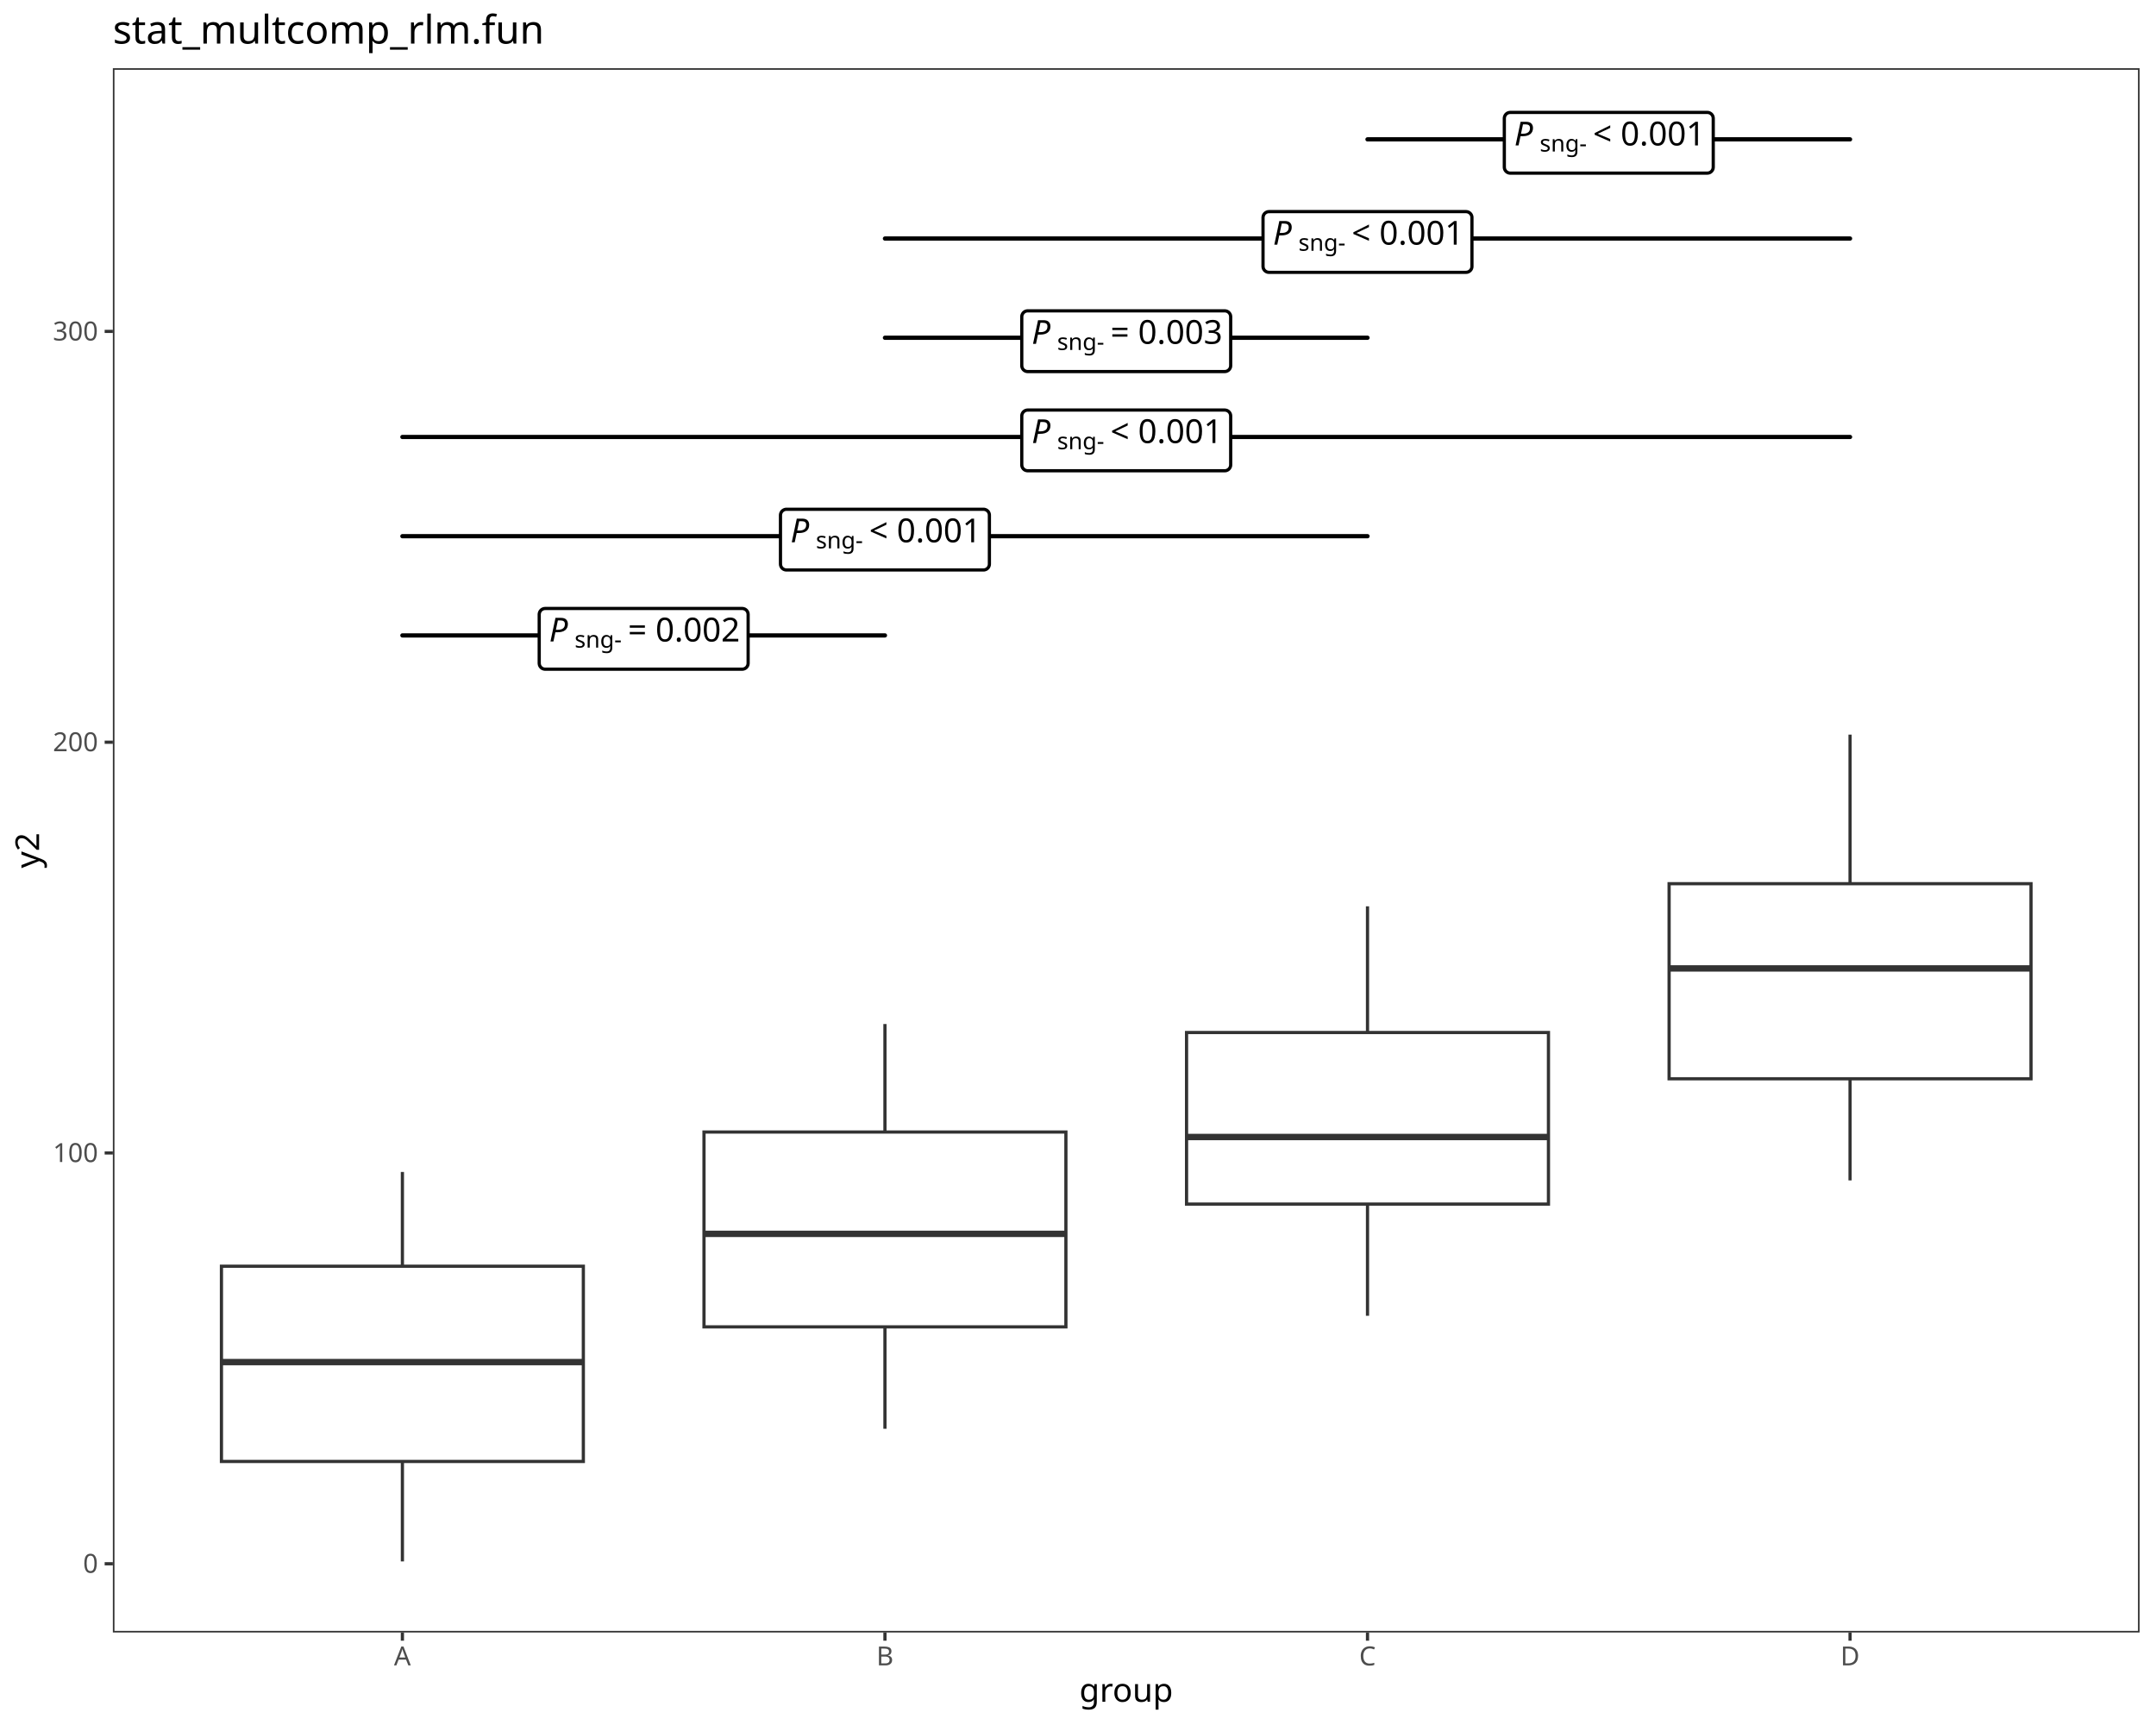
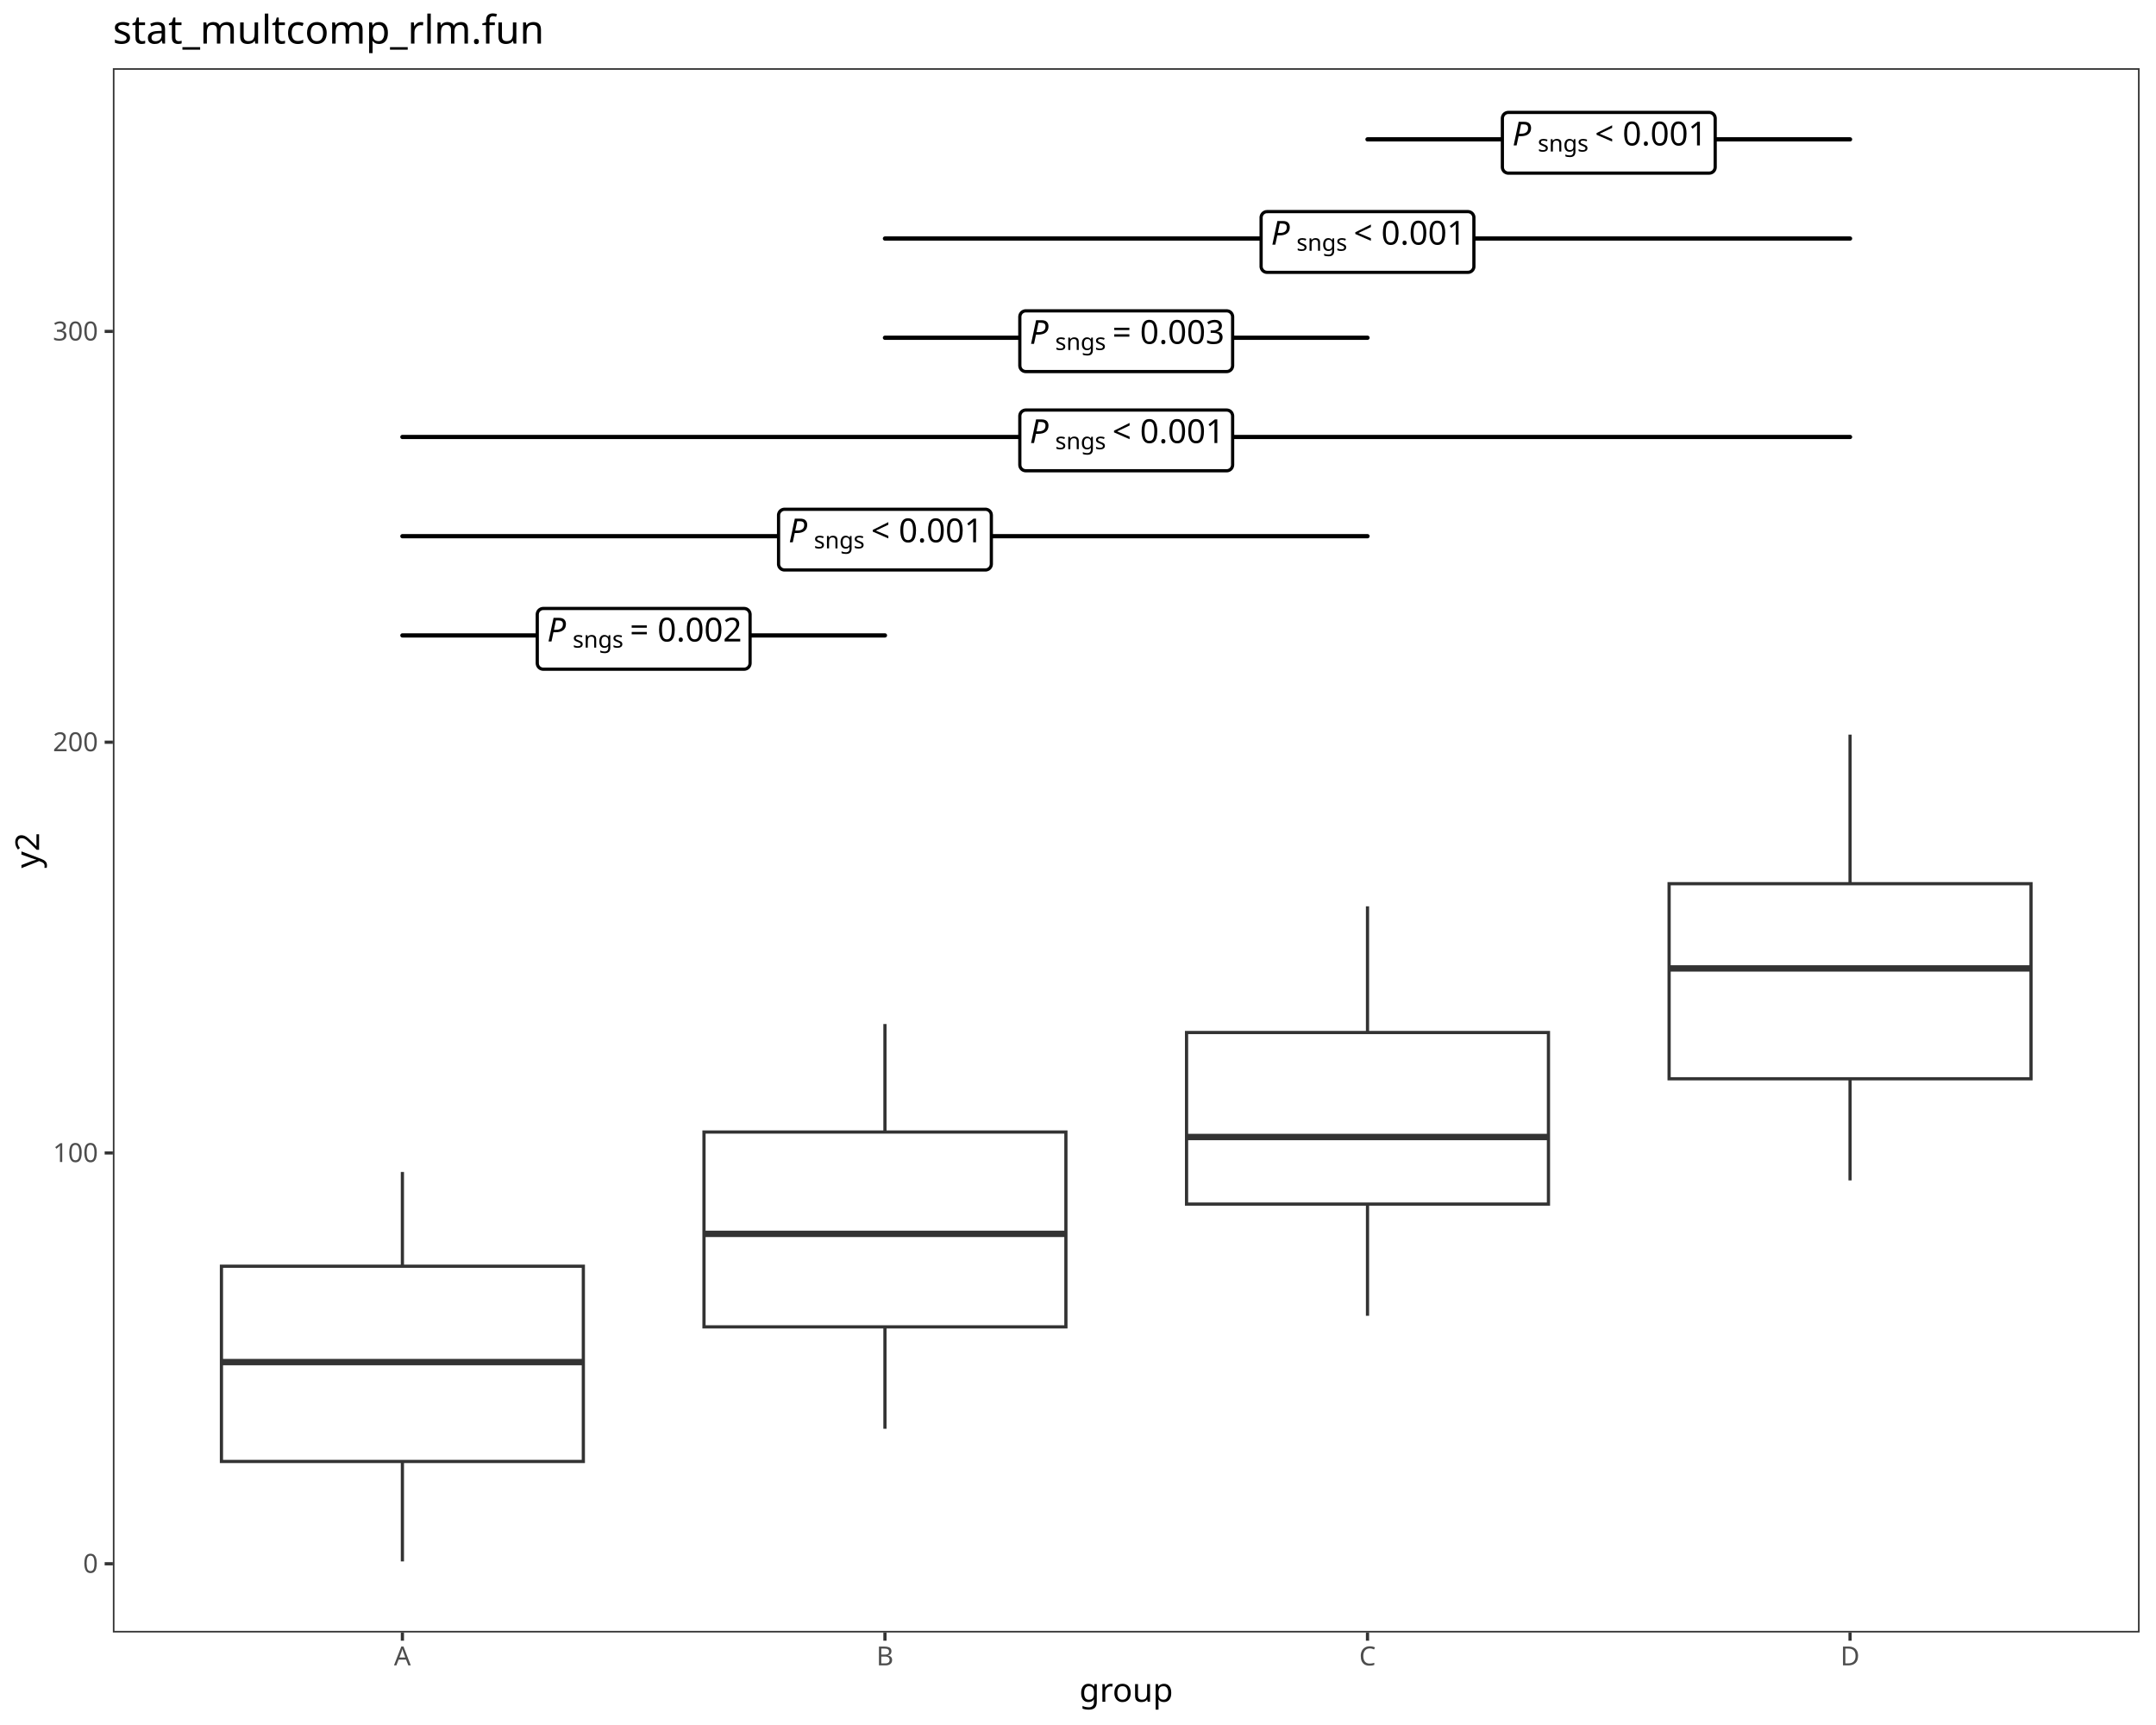
<svg xmlns="http://www.w3.org/2000/svg" class="svglite" data-engine-version="2.0" width="720.00pt" height="576.00pt" viewBox="0 0 720.00 576.00">
  <defs>
    <style type="text/css">
    .svglite line, .svglite polyline, .svglite polygon, .svglite path, .svglite rect, .svglite circle {
      fill: none;
      stroke: #000000;
      stroke-linecap: round;
      stroke-linejoin: round;
      stroke-miterlimit: 10.00;
    }
  </style>
  </defs>
  <rect width="100%" height="100%" style="stroke: none; fill: #FFFFFF;" />
  <defs>
    <clipPath id="cpMC4wMHw3MjAuMDB8MC4wMHw1NzYuMDA=">
      <rect x="0.00" y="0.00" width="720.00" height="576.00" />
    </clipPath>
  </defs>
  <g clip-path="url(#cpMC4wMHw3MjAuMDB8MC4wMHw1NzYuMDA=)">
    <rect x="0.00" y="0.00" width="720.00" height="576.00" style="stroke-width: 1.07; stroke: #FFFFFF; fill: #FFFFFF;" />
  </g>
  <defs>
    <clipPath id="cpMzcuNjl8NzE0LjUyfDIyLjc4fDU0NS4xMQ==">
      <rect x="37.69" y="22.78" width="676.83" height="522.33" />
    </clipPath>
  </defs>
  <g clip-path="url(#cpMzcuNjl8NzE0LjUyfDIyLjc4fDU0NS4xMQ==)">
    <rect x="37.69" y="22.78" width="676.83" height="522.33" style="stroke-width: 1.07; stroke: none; fill: #FFFFFF;" />
    <line x1="134.38" y1="422.81" x2="134.38" y2="391.33" style="stroke-width: 1.07; stroke: #333333; stroke-linecap: butt;" />
    <line x1="134.38" y1="488.00" x2="134.38" y2="521.37" style="stroke-width: 1.07; stroke: #333333; stroke-linecap: butt;" />
    <polygon points="73.95,422.81 73.95,488.00 194.81,488.00 194.81,422.81 73.95,422.81 " style="stroke-width: 1.07; stroke: #333333; stroke-linecap: butt; stroke-linejoin: miter; fill: #FFFFFF;" />
    <line x1="73.95" y1="454.82" x2="194.81" y2="454.82" style="stroke-width: 2.13; stroke: #333333; stroke-linecap: butt; stroke-linejoin: miter;" />
    <line x1="295.53" y1="378.00" x2="295.53" y2="341.94" style="stroke-width: 1.07; stroke: #333333; stroke-linecap: butt;" />
    <line x1="295.53" y1="443.06" x2="295.53" y2="477.08" style="stroke-width: 1.07; stroke: #333333; stroke-linecap: butt;" />
    <polygon points="235.10,378.00 235.10,443.06 355.96,443.06 355.96,378.00 235.10,378.00 " style="stroke-width: 1.07; stroke: #333333; stroke-linecap: butt; stroke-linejoin: miter; fill: #FFFFFF;" />
    <line x1="235.10" y1="412.00" x2="355.96" y2="412.00" style="stroke-width: 2.13; stroke: #333333; stroke-linecap: butt; stroke-linejoin: miter;" />
    <line x1="456.68" y1="344.77" x2="456.68" y2="302.63" style="stroke-width: 1.07; stroke: #333333; stroke-linecap: butt;" />
    <line x1="456.68" y1="402.06" x2="456.68" y2="439.35" style="stroke-width: 1.07; stroke: #333333; stroke-linecap: butt;" />
    <polygon points="396.25,344.77 396.25,402.06 517.11,402.06 517.11,344.77 396.25,344.77 " style="stroke-width: 1.07; stroke: #333333; stroke-linecap: butt; stroke-linejoin: miter; fill: #FFFFFF;" />
    <line x1="396.25" y1="379.66" x2="517.11" y2="379.66" style="stroke-width: 2.13; stroke: #333333; stroke-linecap: butt; stroke-linejoin: miter;" />
    <line x1="617.83" y1="295.08" x2="617.83" y2="245.30" style="stroke-width: 1.07; stroke: #333333; stroke-linecap: butt;" />
    <line x1="617.83" y1="360.22" x2="617.83" y2="394.15" style="stroke-width: 1.07; stroke: #333333; stroke-linecap: butt;" />
    <polygon points="557.40,295.08 557.40,360.22 678.26,360.22 678.26,295.08 557.40,295.08 " style="stroke-width: 1.07; stroke: #333333; stroke-linecap: butt; stroke-linejoin: miter; fill: #FFFFFF;" />
    <line x1="557.40" y1="323.37" x2="678.26" y2="323.37" style="stroke-width: 2.13; stroke: #333333; stroke-linecap: butt; stroke-linejoin: miter;" />
    <line x1="134.38" y1="212.17" x2="295.53" y2="212.17" style="stroke-width: 1.42;" />
-     <polygon points="182.06,223.45 247.85,223.45 247.77,223.45 248.09,223.44 248.40,223.37 248.70,223.26 248.98,223.10 249.23,222.90 249.44,222.66 249.61,222.39 249.74,222.09 249.81,221.78 249.84,221.46 249.84,221.46 249.84,205.17 249.84,205.17 249.81,204.85 249.74,204.54 249.61,204.24 249.44,203.97 249.23,203.73 248.98,203.53 248.70,203.37 248.40,203.26 248.09,203.19 247.85,203.18 182.06,203.18 182.30,203.19 181.98,203.18 181.66,203.22 181.35,203.31 181.06,203.45 180.80,203.63 180.57,203.85 180.38,204.10 180.23,204.39 180.13,204.69 180.08,205.01 180.07,205.17 180.07,221.46 180.08,221.30 180.08,221.62 180.13,221.94 180.23,222.24 180.38,222.53 180.57,222.78 180.80,223.00 181.06,223.19 181.35,223.32 181.66,223.41 181.98,223.45 " style="stroke-width: 1.07; fill: #FFFFFF;" />
-     <text x="183.38" y="214.20" style="font-size: 11.04px; font-style: italic; font-family: sans;" textLength="7.37px" lengthAdjust="spacingAndGlyphs">P</text>
-     <text x="191.89" y="216.24" style="font-size: 7.73px; font-family: sans;" textLength="15.04px" lengthAdjust="spacingAndGlyphs">sng-</text>
-     <text x="206.92" y="214.20" style="font-size: 11.04px; font-family: sans;" textLength="2.76px" lengthAdjust="spacingAndGlyphs"> </text>
-     <text x="209.69" y="214.20" style="font-size: 11.04px; font-family: sans;" textLength="6.45px" lengthAdjust="spacingAndGlyphs">=</text>
-     <text x="216.14" y="214.20" style="font-size: 11.04px; font-family: sans;" textLength="2.76px" lengthAdjust="spacingAndGlyphs"> </text>
-     <text x="218.90" y="214.20" style="font-size: 11.04px; font-family: sans;" textLength="27.63px" lengthAdjust="spacingAndGlyphs">0.002</text>
+     <polygon points="181.41,223.45 248.50,223.45 248.42,223.45 248.74,223.44 249.05,223.37 249.35,223.26 249.63,223.10 249.87,222.90 250.09,222.66 250.26,222.39 250.38,222.09 250.46,221.78 250.49,221.46 250.49,221.46 250.49,205.17 250.49,205.17 250.46,204.85 250.38,204.54 250.26,204.24 250.09,203.97 249.87,203.73 249.63,203.53 249.35,203.37 249.05,203.26 248.74,203.19 248.50,203.18 181.41,203.18 181.65,203.19 181.33,203.18 181.01,203.22 180.70,203.31 180.42,203.45 180.15,203.63 179.92,203.85 179.73,204.10 179.58,204.39 179.48,204.69 179.43,205.01 179.42,205.17 179.42,221.46 179.43,221.30 179.43,221.62 179.48,221.94 179.58,222.24 179.73,222.53 179.92,222.78 180.15,223.00 180.42,223.19 180.70,223.32 181.01,223.41 181.33,223.45 " style="stroke-width: 1.07; fill: #FFFFFF;" />
+     <text x="182.73" y="214.20" style="font-size: 11.04px; font-style: italic; font-family: sans;" textLength="7.37px" lengthAdjust="spacingAndGlyphs">P</text>
+     <text x="191.24" y="216.24" style="font-size: 7.73px; font-family: sans;" textLength="16.33px" lengthAdjust="spacingAndGlyphs">sngs</text>
+     <text x="207.57" y="214.20" style="font-size: 11.04px; font-family: sans;" textLength="2.76px" lengthAdjust="spacingAndGlyphs"> </text>
+     <text x="210.33" y="214.20" style="font-size: 11.04px; font-family: sans;" textLength="6.45px" lengthAdjust="spacingAndGlyphs">=</text>
+     <text x="216.78" y="214.20" style="font-size: 11.04px; font-family: sans;" textLength="2.76px" lengthAdjust="spacingAndGlyphs"> </text>
+     <text x="219.55" y="214.20" style="font-size: 11.04px; font-family: sans;" textLength="27.63px" lengthAdjust="spacingAndGlyphs">0.002</text>
    <line x1="134.38" y1="179.04" x2="456.68" y2="179.04" style="stroke-width: 1.42;" />
-     <polygon points="262.63,190.32 328.43,190.32 328.35,190.32 328.67,190.31 328.98,190.24 329.28,190.13 329.56,189.97 329.80,189.77 330.02,189.53 330.19,189.26 330.31,188.96 330.39,188.65 330.41,188.34 330.41,188.34 330.41,172.04 330.41,172.04 330.39,171.72 330.31,171.41 330.19,171.11 330.02,170.84 329.80,170.60 329.56,170.40 329.28,170.24 328.98,170.13 328.67,170.06 328.43,170.05 262.63,170.05 262.87,170.06 262.55,170.05 262.23,170.09 261.93,170.18 261.64,170.32 261.37,170.50 261.14,170.72 260.95,170.98 260.80,171.26 260.70,171.56 260.65,171.88 260.64,172.04 260.64,188.34 260.65,188.18 260.65,188.50 260.70,188.81 260.80,189.11 260.95,189.40 261.14,189.65 261.37,189.87 261.64,190.06 261.93,190.19 262.23,190.28 262.55,190.32 " style="stroke-width: 1.07; fill: #FFFFFF;" />
-     <text x="263.96" y="181.07" style="font-size: 11.04px; font-style: italic; font-family: sans;" textLength="7.37px" lengthAdjust="spacingAndGlyphs">P</text>
-     <text x="272.46" y="183.11" style="font-size: 7.73px; font-family: sans;" textLength="15.04px" lengthAdjust="spacingAndGlyphs">sng-</text>
-     <text x="287.50" y="181.07" style="font-size: 11.04px; font-family: sans;" textLength="2.76px" lengthAdjust="spacingAndGlyphs"> </text>
-     <text x="290.26" y="181.07" style="font-size: 11.04px; font-family: sans;" textLength="6.45px" lengthAdjust="spacingAndGlyphs">&lt;</text>
-     <text x="296.71" y="181.07" style="font-size: 11.04px; font-family: sans;" textLength="2.76px" lengthAdjust="spacingAndGlyphs"> </text>
-     <text x="299.47" y="181.07" style="font-size: 11.04px; font-family: sans;" textLength="27.63px" lengthAdjust="spacingAndGlyphs">0.001</text>
+     <polygon points="261.98,190.32 329.07,190.32 328.99,190.32 329.31,190.31 329.63,190.24 329.93,190.13 330.20,189.97 330.45,189.77 330.66,189.53 330.83,189.26 330.96,188.96 331.03,188.65 331.06,188.34 331.06,188.34 331.06,172.04 331.06,172.04 331.03,171.72 330.96,171.41 330.83,171.11 330.66,170.84 330.45,170.60 330.20,170.40 329.93,170.24 329.63,170.13 329.31,170.06 329.07,170.05 261.98,170.05 262.22,170.06 261.90,170.05 261.59,170.09 261.28,170.18 260.99,170.32 260.73,170.50 260.50,170.72 260.31,170.98 260.16,171.26 260.06,171.56 260.00,171.88 260.00,172.04 260.00,188.34 260.00,188.18 260.00,188.50 260.06,188.81 260.16,189.11 260.31,189.40 260.50,189.65 260.73,189.87 260.99,190.06 261.28,190.19 261.59,190.28 261.90,190.32 " style="stroke-width: 1.07; fill: #FFFFFF;" />
+     <text x="263.31" y="181.07" style="font-size: 11.04px; font-style: italic; font-family: sans;" textLength="7.37px" lengthAdjust="spacingAndGlyphs">P</text>
+     <text x="271.81" y="183.11" style="font-size: 7.73px; font-family: sans;" textLength="16.33px" lengthAdjust="spacingAndGlyphs">sngs</text>
+     <text x="288.15" y="181.07" style="font-size: 11.04px; font-family: sans;" textLength="2.76px" lengthAdjust="spacingAndGlyphs"> </text>
+     <text x="290.91" y="181.07" style="font-size: 11.04px; font-family: sans;" textLength="6.45px" lengthAdjust="spacingAndGlyphs">&lt;</text>
+     <text x="297.36" y="181.07" style="font-size: 11.04px; font-family: sans;" textLength="2.76px" lengthAdjust="spacingAndGlyphs"> </text>
+     <text x="300.12" y="181.07" style="font-size: 11.04px; font-family: sans;" textLength="27.63px" lengthAdjust="spacingAndGlyphs">0.001</text>
    <line x1="134.38" y1="145.91" x2="617.83" y2="145.91" style="stroke-width: 1.42;" />
-     <polygon points="343.21,157.19 409.00,157.19 408.92,157.19 409.24,157.18 409.55,157.12 409.85,157.00 410.13,156.84 410.38,156.64 410.59,156.40 410.76,156.13 410.89,155.84 410.96,155.53 410.99,155.21 410.99,155.21 410.99,138.91 410.99,138.91 410.96,138.59 410.89,138.28 410.76,137.99 410.59,137.71 410.38,137.48 410.13,137.27 409.85,137.11 409.55,137.00 409.24,136.94 409.00,136.92 343.21,136.92 343.45,136.94 343.13,136.92 342.81,136.96 342.50,137.05 342.21,137.19 341.95,137.37 341.72,137.59 341.53,137.85 341.38,138.13 341.28,138.43 341.23,138.75 341.22,138.91 341.22,155.21 341.23,155.05 341.23,155.37 341.28,155.68 341.38,155.99 341.53,156.27 341.72,156.52 341.95,156.75 342.21,156.93 342.50,157.06 342.81,157.15 343.13,157.19 " style="stroke-width: 1.07; fill: #FFFFFF;" />
-     <text x="344.53" y="147.94" style="font-size: 11.04px; font-style: italic; font-family: sans;" textLength="7.37px" lengthAdjust="spacingAndGlyphs">P</text>
-     <text x="353.04" y="149.99" style="font-size: 7.73px; font-family: sans;" textLength="15.04px" lengthAdjust="spacingAndGlyphs">sng-</text>
-     <text x="368.07" y="147.94" style="font-size: 11.04px; font-family: sans;" textLength="2.76px" lengthAdjust="spacingAndGlyphs"> </text>
-     <text x="370.84" y="147.94" style="font-size: 11.04px; font-family: sans;" textLength="6.45px" lengthAdjust="spacingAndGlyphs">&lt;</text>
-     <text x="377.29" y="147.94" style="font-size: 11.04px; font-family: sans;" textLength="2.76px" lengthAdjust="spacingAndGlyphs"> </text>
-     <text x="380.05" y="147.94" style="font-size: 11.04px; font-family: sans;" textLength="27.63px" lengthAdjust="spacingAndGlyphs">0.001</text>
+     <polygon points="342.56,157.19 409.65,157.19 409.57,157.19 409.89,157.18 410.20,157.12 410.50,157.00 410.78,156.84 411.03,156.64 411.24,156.40 411.41,156.13 411.53,155.84 411.61,155.53 411.64,155.21 411.64,155.21 411.64,138.91 411.64,138.91 411.61,138.59 411.53,138.28 411.41,137.99 411.24,137.71 411.03,137.48 410.78,137.27 410.50,137.11 410.20,137.00 409.89,136.94 409.65,136.92 342.56,136.92 342.80,136.94 342.48,136.92 342.16,136.96 341.86,137.05 341.57,137.19 341.30,137.37 341.07,137.59 340.88,137.85 340.73,138.13 340.63,138.43 340.58,138.75 340.57,138.91 340.57,155.21 340.58,155.05 340.58,155.37 340.63,155.68 340.73,155.99 340.88,156.27 341.07,156.52 341.30,156.75 341.57,156.93 341.86,157.06 342.16,157.15 342.48,157.19 " style="stroke-width: 1.07; fill: #FFFFFF;" />
+     <text x="343.88" y="147.94" style="font-size: 11.04px; font-style: italic; font-family: sans;" textLength="7.37px" lengthAdjust="spacingAndGlyphs">P</text>
+     <text x="352.39" y="149.99" style="font-size: 7.73px; font-family: sans;" textLength="16.33px" lengthAdjust="spacingAndGlyphs">sngs</text>
+     <text x="368.72" y="147.94" style="font-size: 11.04px; font-family: sans;" textLength="2.76px" lengthAdjust="spacingAndGlyphs"> </text>
+     <text x="371.48" y="147.94" style="font-size: 11.04px; font-family: sans;" textLength="6.45px" lengthAdjust="spacingAndGlyphs">&lt;</text>
+     <text x="377.93" y="147.94" style="font-size: 11.04px; font-family: sans;" textLength="2.76px" lengthAdjust="spacingAndGlyphs"> </text>
+     <text x="380.70" y="147.94" style="font-size: 11.04px; font-family: sans;" textLength="27.63px" lengthAdjust="spacingAndGlyphs">0.001</text>
    <line x1="295.53" y1="112.78" x2="456.68" y2="112.78" style="stroke-width: 1.42;" />
-     <polygon points="343.21,124.07 409.00,124.07 408.92,124.06 409.24,124.05 409.55,123.99 409.85,123.87 410.13,123.71 410.38,123.51 410.59,123.27 410.76,123.00 410.89,122.71 410.96,122.40 410.99,122.08 410.99,122.08 410.99,105.78 410.99,105.78 410.96,105.46 410.89,105.15 410.76,104.86 410.59,104.59 410.38,104.35 410.13,104.14 409.85,103.98 409.55,103.87 409.24,103.81 409.00,103.79 343.21,103.79 343.45,103.81 343.13,103.79 342.81,103.83 342.50,103.92 342.21,104.06 341.95,104.24 341.72,104.46 341.53,104.72 341.38,105.00 341.28,105.30 341.23,105.62 341.22,105.78 341.22,122.08 341.23,121.92 341.23,122.24 341.28,122.55 341.38,122.86 341.53,123.14 341.72,123.40 341.95,123.62 342.21,123.80 342.50,123.94 342.81,124.03 343.13,124.06 " style="stroke-width: 1.07; fill: #FFFFFF;" />
-     <text x="344.53" y="114.81" style="font-size: 11.04px; font-style: italic; font-family: sans;" textLength="7.37px" lengthAdjust="spacingAndGlyphs">P</text>
-     <text x="353.04" y="116.86" style="font-size: 7.73px; font-family: sans;" textLength="15.04px" lengthAdjust="spacingAndGlyphs">sng-</text>
-     <text x="368.07" y="114.81" style="font-size: 11.04px; font-family: sans;" textLength="2.76px" lengthAdjust="spacingAndGlyphs"> </text>
-     <text x="370.84" y="114.81" style="font-size: 11.04px; font-family: sans;" textLength="6.45px" lengthAdjust="spacingAndGlyphs">=</text>
-     <text x="377.29" y="114.81" style="font-size: 11.04px; font-family: sans;" textLength="2.76px" lengthAdjust="spacingAndGlyphs"> </text>
-     <text x="380.05" y="114.81" style="font-size: 11.04px; font-family: sans;" textLength="27.63px" lengthAdjust="spacingAndGlyphs">0.003</text>
+     <polygon points="342.56,124.07 409.65,124.07 409.57,124.06 409.89,124.05 410.20,123.99 410.50,123.87 410.78,123.71 411.03,123.51 411.24,123.27 411.41,123.00 411.53,122.71 411.61,122.40 411.64,122.08 411.64,122.08 411.64,105.78 411.64,105.78 411.61,105.46 411.53,105.15 411.41,104.86 411.24,104.59 411.03,104.35 410.78,104.14 410.50,103.98 410.20,103.87 409.89,103.81 409.65,103.79 342.56,103.79 342.80,103.81 342.48,103.79 342.16,103.83 341.86,103.92 341.57,104.06 341.30,104.24 341.07,104.46 340.88,104.72 340.73,105.00 340.63,105.30 340.58,105.62 340.57,105.78 340.57,122.08 340.58,121.92 340.58,122.24 340.63,122.55 340.73,122.86 340.88,123.14 341.07,123.40 341.30,123.62 341.57,123.80 341.86,123.94 342.16,124.03 342.48,124.06 " style="stroke-width: 1.07; fill: #FFFFFF;" />
+     <text x="343.88" y="114.81" style="font-size: 11.04px; font-style: italic; font-family: sans;" textLength="7.37px" lengthAdjust="spacingAndGlyphs">P</text>
+     <text x="352.39" y="116.86" style="font-size: 7.73px; font-family: sans;" textLength="16.33px" lengthAdjust="spacingAndGlyphs">sngs</text>
+     <text x="368.72" y="114.81" style="font-size: 11.04px; font-family: sans;" textLength="2.76px" lengthAdjust="spacingAndGlyphs"> </text>
+     <text x="371.48" y="114.81" style="font-size: 11.04px; font-family: sans;" textLength="6.45px" lengthAdjust="spacingAndGlyphs">=</text>
+     <text x="377.93" y="114.81" style="font-size: 11.04px; font-family: sans;" textLength="2.76px" lengthAdjust="spacingAndGlyphs"> </text>
+     <text x="380.70" y="114.81" style="font-size: 11.04px; font-family: sans;" textLength="27.63px" lengthAdjust="spacingAndGlyphs">0.003</text>
    <line x1="295.53" y1="79.65" x2="617.83" y2="79.65" style="stroke-width: 1.42;" />
-     <polygon points="423.78,90.94 489.58,90.94 489.50,90.93 489.82,90.92 490.13,90.86 490.43,90.74 490.71,90.58 490.95,90.38 491.17,90.14 491.34,89.87 491.46,89.58 491.54,89.27 491.56,88.95 491.56,88.95 491.56,72.65 491.56,72.65 491.54,72.33 491.46,72.02 491.34,71.73 491.17,71.46 490.95,71.22 490.71,71.02 490.43,70.86 490.13,70.74 489.82,70.68 489.58,70.66 423.78,70.66 424.02,70.68 423.70,70.67 423.38,70.70 423.08,70.79 422.79,70.93 422.53,71.11 422.29,71.33 422.10,71.59 421.95,71.87 421.85,72.18 421.80,72.49 421.79,72.65 421.79,88.95 421.80,88.79 421.80,89.11 421.85,89.42 421.95,89.73 422.10,90.01 422.29,90.27 422.53,90.49 422.79,90.67 423.08,90.81 423.38,90.90 423.70,90.93 " style="stroke-width: 1.07; fill: #FFFFFF;" />
-     <text x="425.11" y="81.69" style="font-size: 11.04px; font-style: italic; font-family: sans;" textLength="7.37px" lengthAdjust="spacingAndGlyphs">P</text>
-     <text x="433.61" y="83.73" style="font-size: 7.73px; font-family: sans;" textLength="15.04px" lengthAdjust="spacingAndGlyphs">sng-</text>
-     <text x="448.65" y="81.69" style="font-size: 11.04px; font-family: sans;" textLength="2.76px" lengthAdjust="spacingAndGlyphs"> </text>
-     <text x="451.41" y="81.69" style="font-size: 11.04px; font-family: sans;" textLength="6.45px" lengthAdjust="spacingAndGlyphs">&lt;</text>
-     <text x="457.86" y="81.69" style="font-size: 11.04px; font-family: sans;" textLength="2.76px" lengthAdjust="spacingAndGlyphs"> </text>
-     <text x="460.62" y="81.69" style="font-size: 11.04px; font-family: sans;" textLength="27.63px" lengthAdjust="spacingAndGlyphs">0.001</text>
+     <polygon points="423.14,90.94 490.22,90.94 490.14,90.93 490.46,90.92 490.78,90.86 491.08,90.74 491.35,90.58 491.60,90.38 491.81,90.14 491.98,89.87 492.11,89.58 492.19,89.27 492.21,88.95 492.21,88.95 492.21,72.65 492.21,72.65 492.19,72.33 492.11,72.02 491.98,71.73 491.81,71.46 491.60,71.22 491.35,71.02 491.08,70.86 490.78,70.74 490.46,70.68 490.22,70.66 423.14,70.66 423.37,70.68 423.06,70.67 422.74,70.70 422.43,70.79 422.14,70.93 421.88,71.11 421.65,71.33 421.46,71.59 421.31,71.87 421.21,72.18 421.15,72.49 421.15,72.65 421.15,88.95 421.15,88.79 421.15,89.11 421.21,89.42 421.31,89.73 421.46,90.01 421.65,90.27 421.88,90.49 422.14,90.67 422.43,90.81 422.74,90.90 423.06,90.93 " style="stroke-width: 1.07; fill: #FFFFFF;" />
+     <text x="424.46" y="81.69" style="font-size: 11.04px; font-style: italic; font-family: sans;" textLength="7.37px" lengthAdjust="spacingAndGlyphs">P</text>
+     <text x="432.97" y="83.73" style="font-size: 7.73px; font-family: sans;" textLength="16.33px" lengthAdjust="spacingAndGlyphs">sngs</text>
+     <text x="449.30" y="81.69" style="font-size: 11.04px; font-family: sans;" textLength="2.76px" lengthAdjust="spacingAndGlyphs"> </text>
+     <text x="452.06" y="81.69" style="font-size: 11.04px; font-family: sans;" textLength="6.45px" lengthAdjust="spacingAndGlyphs">&lt;</text>
+     <text x="458.51" y="81.69" style="font-size: 11.04px; font-family: sans;" textLength="2.76px" lengthAdjust="spacingAndGlyphs"> </text>
+     <text x="461.27" y="81.69" style="font-size: 11.04px; font-family: sans;" textLength="27.63px" lengthAdjust="spacingAndGlyphs">0.001</text>
    <line x1="456.68" y1="46.53" x2="617.83" y2="46.53" style="stroke-width: 1.42;" />
-     <polygon points="504.36,57.81 570.15,57.81 570.07,57.81 570.39,57.79 570.71,57.73 571.00,57.62 571.28,57.46 571.53,57.25 571.74,57.01 571.91,56.74 572.04,56.45 572.11,56.14 572.14,55.82 572.14,55.82 572.14,39.52 572.14,39.52 572.11,39.20 572.04,38.89 571.91,38.60 571.74,38.33 571.53,38.09 571.28,37.89 571.00,37.73 570.71,37.61 570.39,37.55 570.15,37.54 504.36,37.54 504.60,37.55 504.28,37.54 503.96,37.58 503.65,37.66 503.36,37.80 503.10,37.98 502.87,38.20 502.68,38.46 502.53,38.74 502.43,39.05 502.38,39.36 502.37,39.52 502.37,55.82 502.38,55.66 502.38,55.98 502.43,56.30 502.53,56.60 502.68,56.88 502.87,57.14 503.10,57.36 503.36,57.54 503.65,57.68 503.96,57.77 504.28,57.81 " style="stroke-width: 1.07; fill: #FFFFFF;" />
-     <text x="505.68" y="48.56" style="font-size: 11.04px; font-style: italic; font-family: sans;" textLength="7.37px" lengthAdjust="spacingAndGlyphs">P</text>
-     <text x="514.19" y="50.60" style="font-size: 7.73px; font-family: sans;" textLength="15.04px" lengthAdjust="spacingAndGlyphs">sng-</text>
-     <text x="529.22" y="48.56" style="font-size: 11.04px; font-family: sans;" textLength="2.76px" lengthAdjust="spacingAndGlyphs"> </text>
-     <text x="531.99" y="48.56" style="font-size: 11.04px; font-family: sans;" textLength="6.45px" lengthAdjust="spacingAndGlyphs">&lt;</text>
-     <text x="538.44" y="48.56" style="font-size: 11.04px; font-family: sans;" textLength="2.76px" lengthAdjust="spacingAndGlyphs"> </text>
-     <text x="541.20" y="48.56" style="font-size: 11.04px; font-family: sans;" textLength="27.63px" lengthAdjust="spacingAndGlyphs">0.001</text>
+     <polygon points="503.71,57.81 570.80,57.81 570.72,57.81 571.04,57.79 571.35,57.73 571.65,57.62 571.93,57.46 572.18,57.25 572.39,57.01 572.56,56.74 572.68,56.45 572.76,56.14 572.79,55.82 572.79,55.82 572.79,39.52 572.79,39.52 572.76,39.20 572.68,38.89 572.56,38.60 572.39,38.33 572.18,38.09 571.93,37.89 571.65,37.73 571.35,37.61 571.04,37.55 570.80,37.54 503.71,37.54 503.95,37.55 503.63,37.54 503.31,37.58 503.01,37.66 502.72,37.80 502.45,37.98 502.22,38.20 502.03,38.46 501.88,38.74 501.78,39.05 501.73,39.36 501.72,39.52 501.72,55.82 501.73,55.66 501.73,55.98 501.78,56.30 501.88,56.60 502.03,56.88 502.22,57.14 502.45,57.36 502.72,57.54 503.01,57.68 503.31,57.77 503.63,57.81 " style="stroke-width: 1.07; fill: #FFFFFF;" />
+     <text x="505.04" y="48.56" style="font-size: 11.04px; font-style: italic; font-family: sans;" textLength="7.37px" lengthAdjust="spacingAndGlyphs">P</text>
+     <text x="513.54" y="50.60" style="font-size: 7.73px; font-family: sans;" textLength="16.33px" lengthAdjust="spacingAndGlyphs">sngs</text>
+     <text x="529.87" y="48.56" style="font-size: 11.04px; font-family: sans;" textLength="2.76px" lengthAdjust="spacingAndGlyphs"> </text>
+     <text x="532.63" y="48.56" style="font-size: 11.04px; font-family: sans;" textLength="6.45px" lengthAdjust="spacingAndGlyphs">&lt;</text>
+     <text x="539.08" y="48.56" style="font-size: 11.04px; font-family: sans;" textLength="2.76px" lengthAdjust="spacingAndGlyphs"> </text>
+     <text x="541.85" y="48.56" style="font-size: 11.04px; font-family: sans;" textLength="27.63px" lengthAdjust="spacingAndGlyphs">0.001</text>
    <rect x="37.69" y="22.78" width="676.83" height="522.33" style="stroke-width: 1.07; stroke: #333333;" />
  </g>
  <g clip-path="url(#cpMC4wMHw3MjAuMDB8MC4wMHw1NzYuMDA=)">
    <text x="32.76" y="525.18" text-anchor="end" style="font-size: 8.80px; fill: #4D4D4D; font-family: sans;" textLength="4.89px" lengthAdjust="spacingAndGlyphs">0</text>
    <text x="32.76" y="388.02" text-anchor="end" style="font-size: 8.80px; fill: #4D4D4D; font-family: sans;" textLength="14.68px" lengthAdjust="spacingAndGlyphs">100</text>
    <text x="32.76" y="250.85" text-anchor="end" style="font-size: 8.80px; fill: #4D4D4D; font-family: sans;" textLength="14.68px" lengthAdjust="spacingAndGlyphs">200</text>
    <text x="32.76" y="113.69" text-anchor="end" style="font-size: 8.80px; fill: #4D4D4D; font-family: sans;" textLength="14.68px" lengthAdjust="spacingAndGlyphs">300</text>
    <polyline points="34.95,522.16 37.69,522.16 " style="stroke-width: 1.07; stroke: #333333; stroke-linecap: butt;" />
    <polyline points="34.95,384.99 37.69,384.99 " style="stroke-width: 1.07; stroke: #333333; stroke-linecap: butt;" />
    <polyline points="34.95,247.83 37.69,247.83 " style="stroke-width: 1.07; stroke: #333333; stroke-linecap: butt;" />
    <polyline points="34.95,110.66 37.69,110.66 " style="stroke-width: 1.07; stroke: #333333; stroke-linecap: butt;" />
    <polyline points="134.38,547.85 134.38,545.11 " style="stroke-width: 1.07; stroke: #333333; stroke-linecap: butt;" />
    <polyline points="295.53,547.85 295.53,545.11 " style="stroke-width: 1.07; stroke: #333333; stroke-linecap: butt;" />
    <polyline points="456.68,547.85 456.68,545.11 " style="stroke-width: 1.07; stroke: #333333; stroke-linecap: butt;" />
    <polyline points="617.83,547.85 617.83,545.11 " style="stroke-width: 1.07; stroke: #333333; stroke-linecap: butt;" />
    <text x="134.38" y="556.10" text-anchor="middle" style="font-size: 8.80px; fill: #4D4D4D; font-family: sans;" textLength="5.87px" lengthAdjust="spacingAndGlyphs">A</text>
    <text x="295.53" y="556.10" text-anchor="middle" style="font-size: 8.80px; fill: #4D4D4D; font-family: sans;" textLength="5.87px" lengthAdjust="spacingAndGlyphs">B</text>
    <text x="456.68" y="556.10" text-anchor="middle" style="font-size: 8.80px; fill: #4D4D4D; font-family: sans;" textLength="6.36px" lengthAdjust="spacingAndGlyphs">C</text>
    <text x="617.83" y="556.10" text-anchor="middle" style="font-size: 8.80px; fill: #4D4D4D; font-family: sans;" textLength="6.36px" lengthAdjust="spacingAndGlyphs">D</text>
    <text x="376.10" y="568.24" text-anchor="middle" style="font-size: 11.00px; font-family: sans;" textLength="28.14px" lengthAdjust="spacingAndGlyphs">group</text>
    <text transform="translate(13.05,283.95) rotate(-90)" text-anchor="middle" style="font-size: 11.00px; font-family: sans;" textLength="11.62px" lengthAdjust="spacingAndGlyphs">y2</text>
    <text x="37.69" y="14.56" style="font-size: 13.20px; font-family: sans;" textLength="133.54px" lengthAdjust="spacingAndGlyphs">stat_multcomp_rlm.fun</text>
  </g>
</svg>
